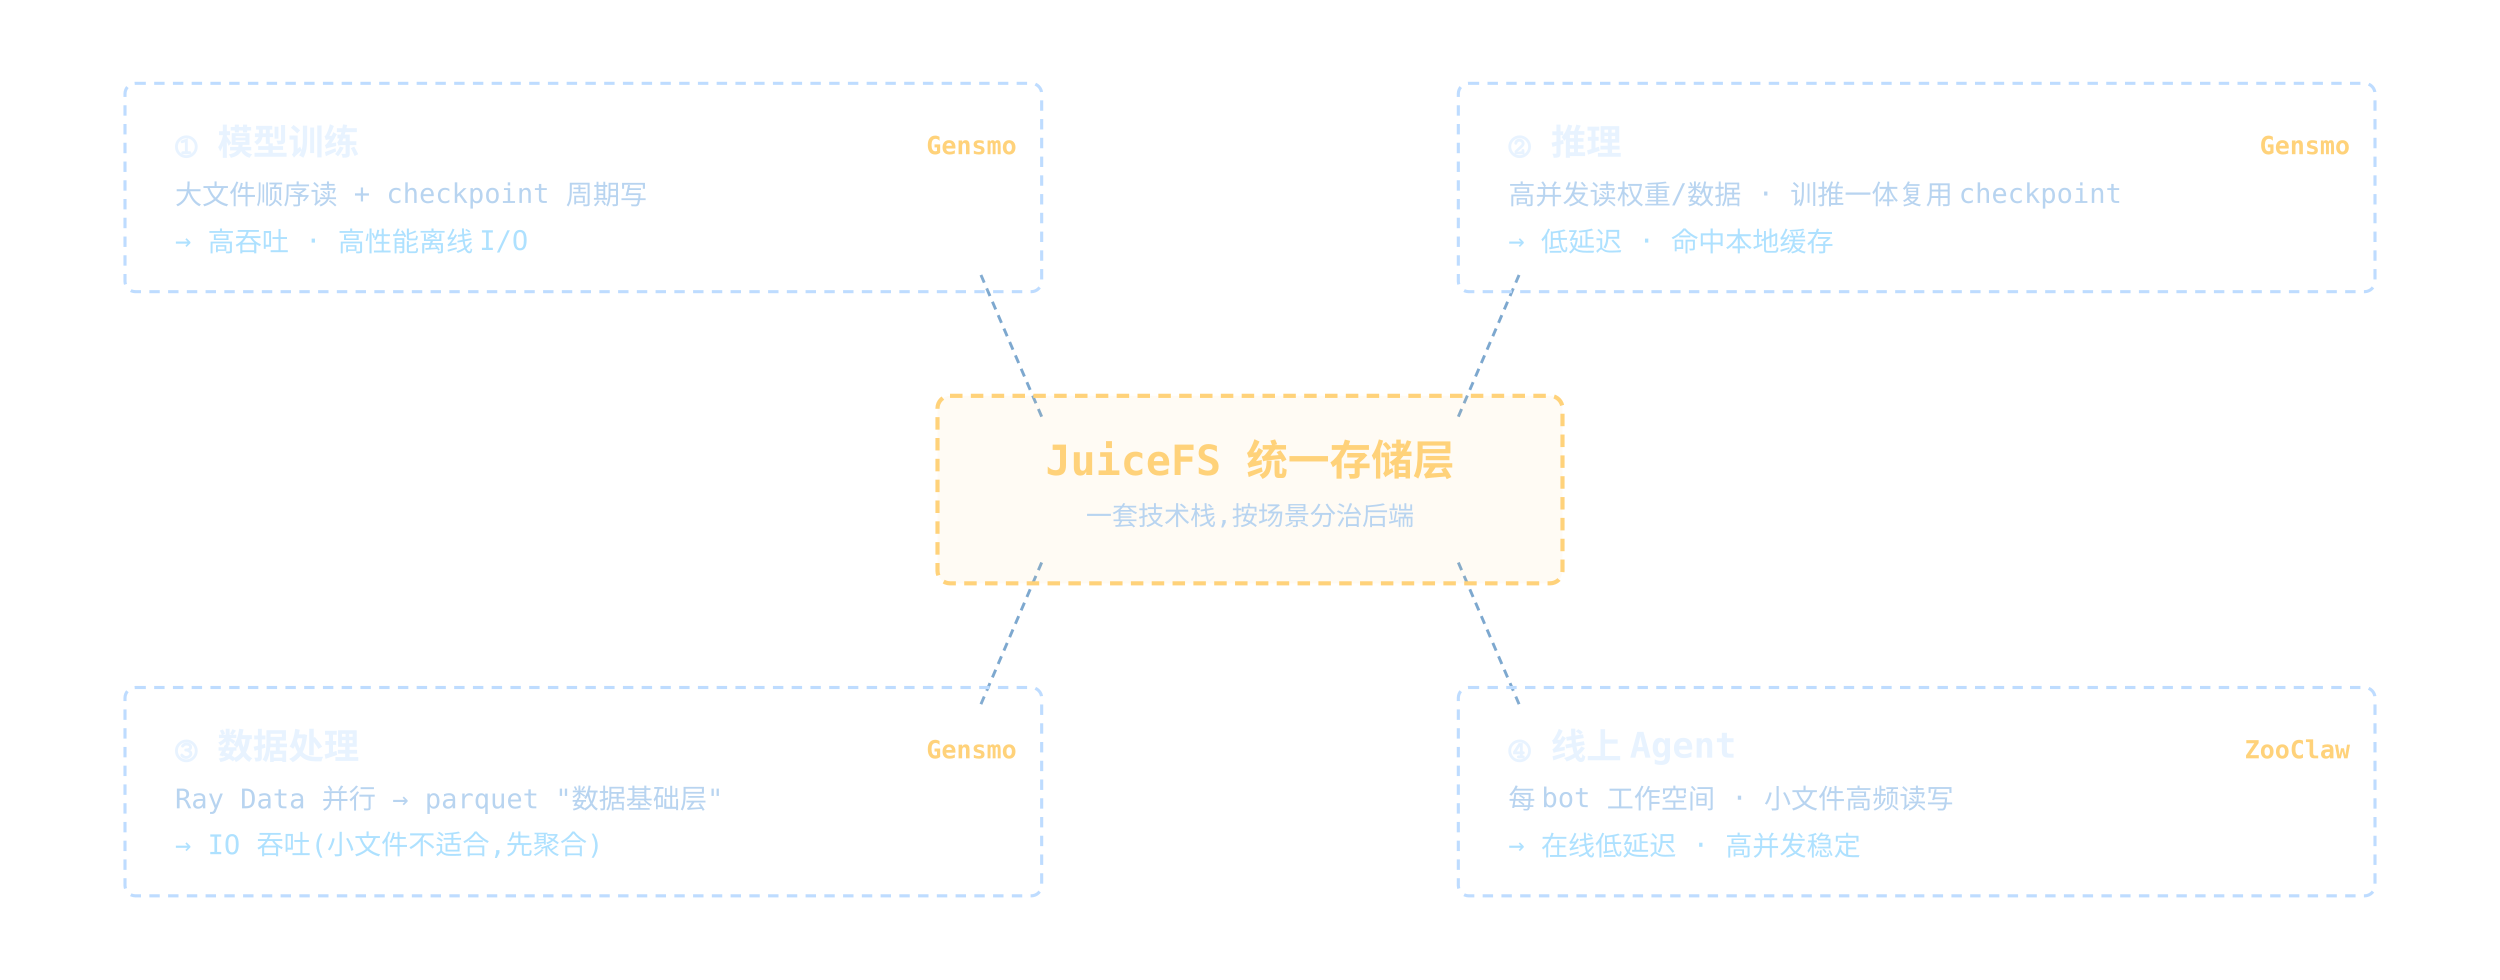
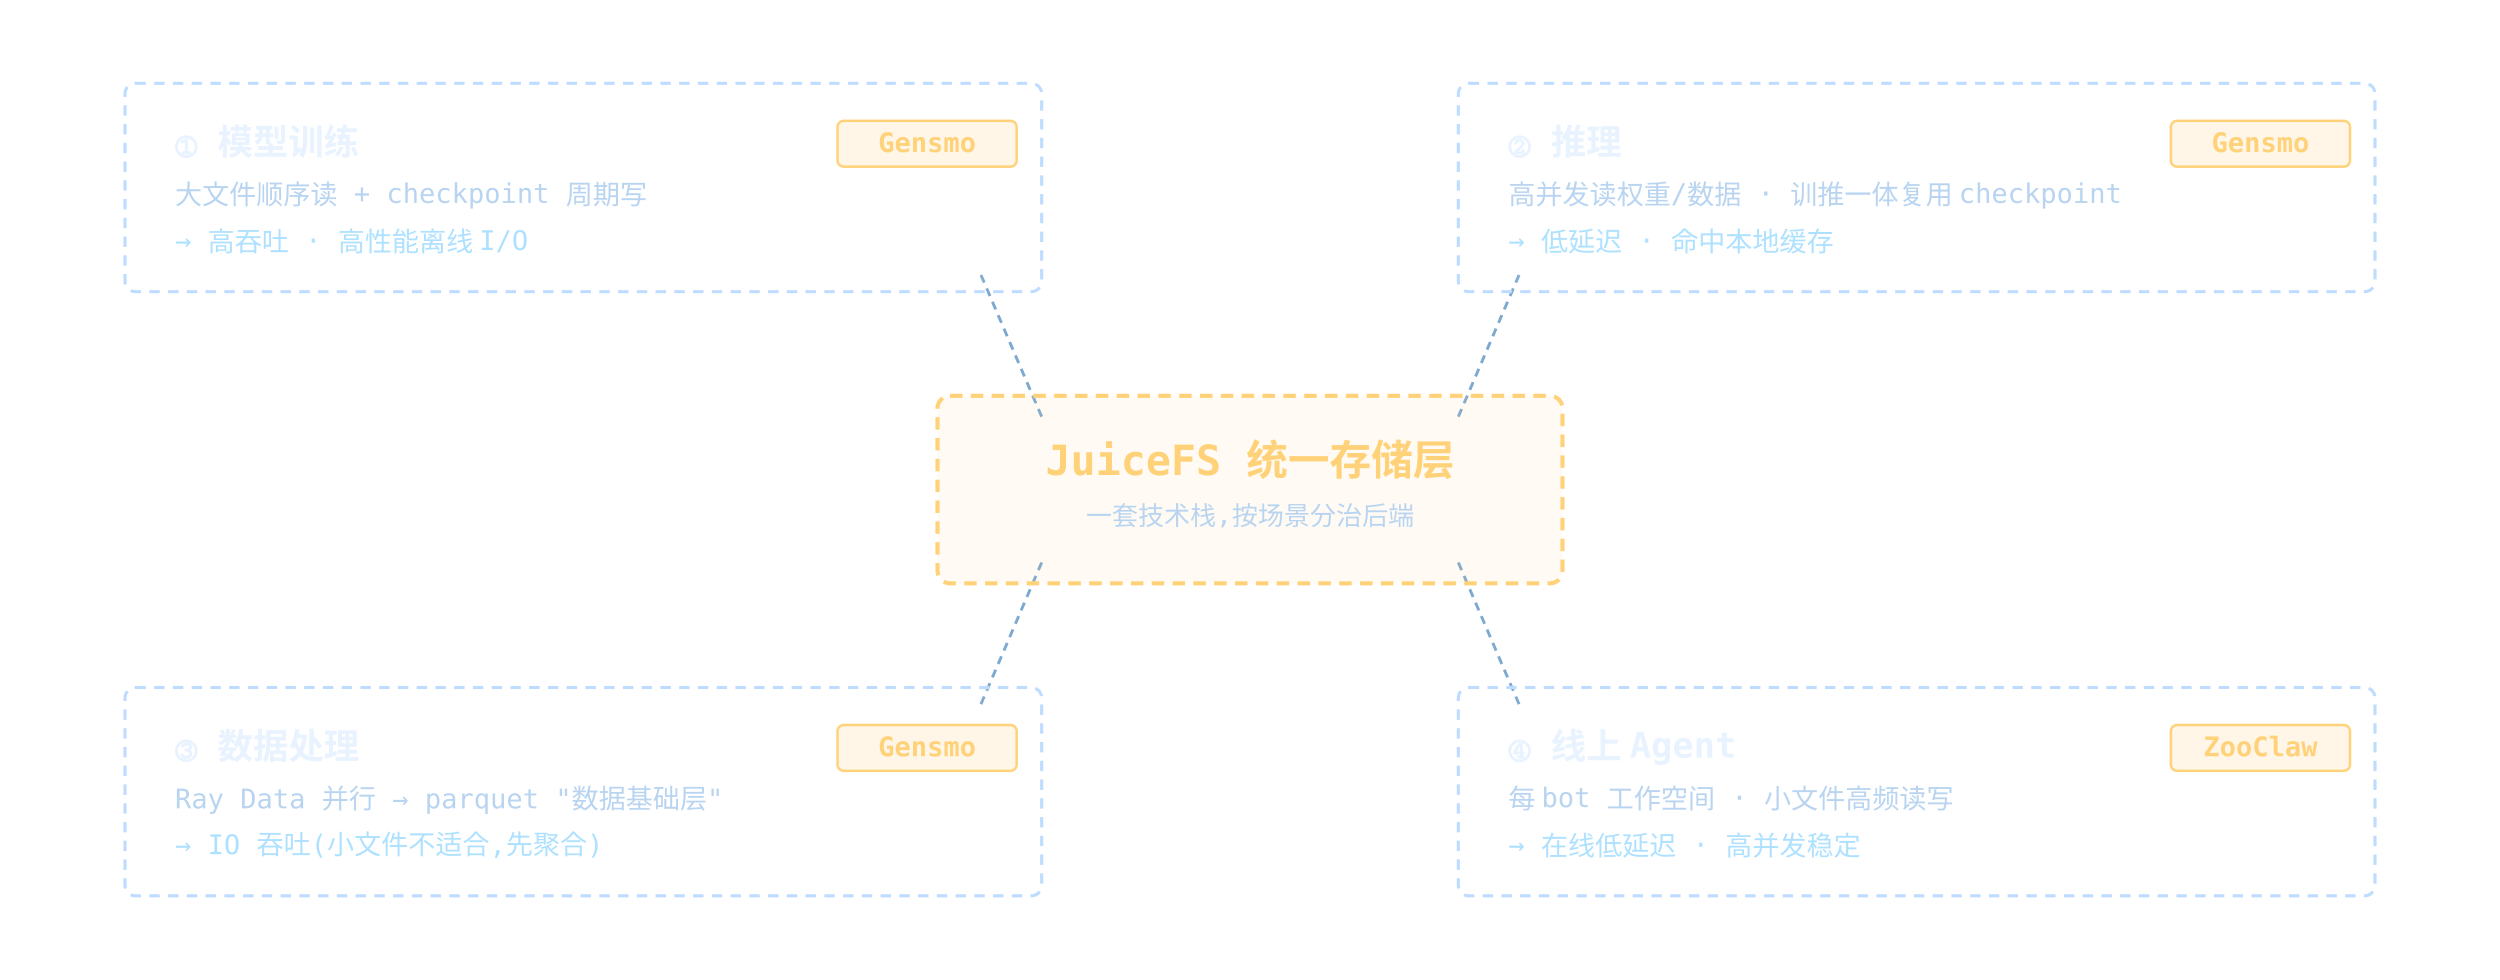
<svg xmlns="http://www.w3.org/2000/svg" viewBox="0 0 1200 470" font-family="'JetBrains Mono','IBM Plex Mono',monospace">
  <defs>
    <style>
      .card{ fill:rgba(255,255,255,.05); stroke:#bedcff; stroke-width:1.5; stroke-dasharray:5 4; }
      .hub{ fill:rgba(255,210,122,.08); stroke:#ffd27a; stroke-width:2; stroke-dasharray:6 4; }
      .t1{ fill:#e8f3ff; } .t2{ fill:#b8d4f0; } .gold{ fill:#ffd27a; }
      .spoke{ stroke:#7da8cf; stroke-width:1.4; stroke-dasharray:4 3; }
      .trait{ fill:#aee1ff; font-size:13px; }
    </style>
  </defs>
  <line class="spoke" x1="500" y1="200" x2="470" y2="130" />
  <line class="spoke" x1="700" y1="200" x2="730" y2="130" />
  <line class="spoke" x1="500" y1="270" x2="470" y2="340" />
  <line class="spoke" x1="700" y1="270" x2="730" y2="340" />
  <rect class="hub" x="450" y="190" width="300" height="90" rx="6" />
  <text class="gold" x="600" y="228" text-anchor="middle" font-size="20" font-weight="800">JuiceFS 统一存储层</text>
  <text class="t2" x="600" y="252" text-anchor="middle" font-size="12.5">一套技术栈,按场景分治后端</text>
  <rect class="card" x="60" y="40" width="440" height="100" rx="5" />
  <text class="t1" x="84" y="74" font-size="17" font-weight="700">① 模型训练</text>
-   <text class="gold" x="488" y="74" font-size="12" font-weight="700" text-anchor="end">Gensmo</text>
+   <rect x="402" y="58" width="86" height="22" rx="3" fill="rgba(255,210,122,.18)" stroke="#ffd27a" stroke-width="1.2" />
+   <text x="445" y="73" font-size="13" font-weight="800" text-anchor="middle" fill="#ffd27a" font-family="'JetBrains Mono',monospace">Gensmo</text>
  <text class="t2" x="84" y="98" font-size="13">大文件顺序读 + checkpoint 周期写</text>
  <text class="trait" x="84" y="120" font-size="13">→ 高吞吐 · 高性能离线 I/O</text>
  <rect class="card" x="700" y="40" width="440" height="100" rx="5" />
  <text class="t1" x="724" y="74" font-size="17" font-weight="700">② 推理</text>
-   <text class="gold" x="1128" y="74" font-size="12" font-weight="700" text-anchor="end">Gensmo</text>
+   <rect x="1042" y="58" width="86" height="22" rx="3" fill="rgba(255,210,122,.18)" stroke="#ffd27a" stroke-width="1.2" />
+   <text x="1085" y="73" font-size="13" font-weight="800" text-anchor="middle" fill="#ffd27a" font-family="'JetBrains Mono',monospace">Gensmo</text>
  <text class="t2" x="724" y="98" font-size="13">高并发读权重/数据 · 训推一体复用 checkpoint</text>
  <text class="trait" x="724" y="120" font-size="13">→ 低延迟 · 命中本地缓存</text>
  <rect class="card" x="60" y="330" width="440" height="100" rx="5" />
  <text class="t1" x="84" y="364" font-size="17" font-weight="700">③ 数据处理</text>
-   <text class="gold" x="488" y="364" font-size="12" font-weight="700" text-anchor="end">Gensmo</text>
+   <rect x="402" y="348" width="86" height="22" rx="3" fill="rgba(255,210,122,.18)" stroke="#ffd27a" stroke-width="1.2" />
+   <text x="445" y="363" font-size="13" font-weight="800" text-anchor="middle" fill="#ffd27a" font-family="'JetBrains Mono',monospace">Gensmo</text>
  <text class="t2" x="84" y="388" font-size="13">Ray Data 并行 → parquet "数据基础层"</text>
  <text class="trait" x="84" y="410" font-size="13">→ IO 吞吐(小文件不适合,先聚合)</text>
  <rect class="card" x="700" y="330" width="440" height="100" rx="5" />
  <text class="t1" x="724" y="364" font-size="17" font-weight="700">④ 线上 Agent</text>
-   <text class="gold" x="1128" y="364" font-size="12" font-weight="700" text-anchor="end">ZooClaw</text>
+   <rect x="1042" y="348" width="86" height="22" rx="3" fill="rgba(255,210,122,.18)" stroke="#ffd27a" stroke-width="1.2" />
+   <text x="1085" y="363" font-size="13" font-weight="800" text-anchor="middle" fill="#ffd27a" font-family="'JetBrains Mono',monospace">ZooClaw</text>
  <text class="t2" x="724" y="388" font-size="13">每 bot 工作空间 · 小文件高频读写</text>
  <text class="trait" x="724" y="410" font-size="13">→ 在线低延迟 · 高并发稳定</text>
</svg>
